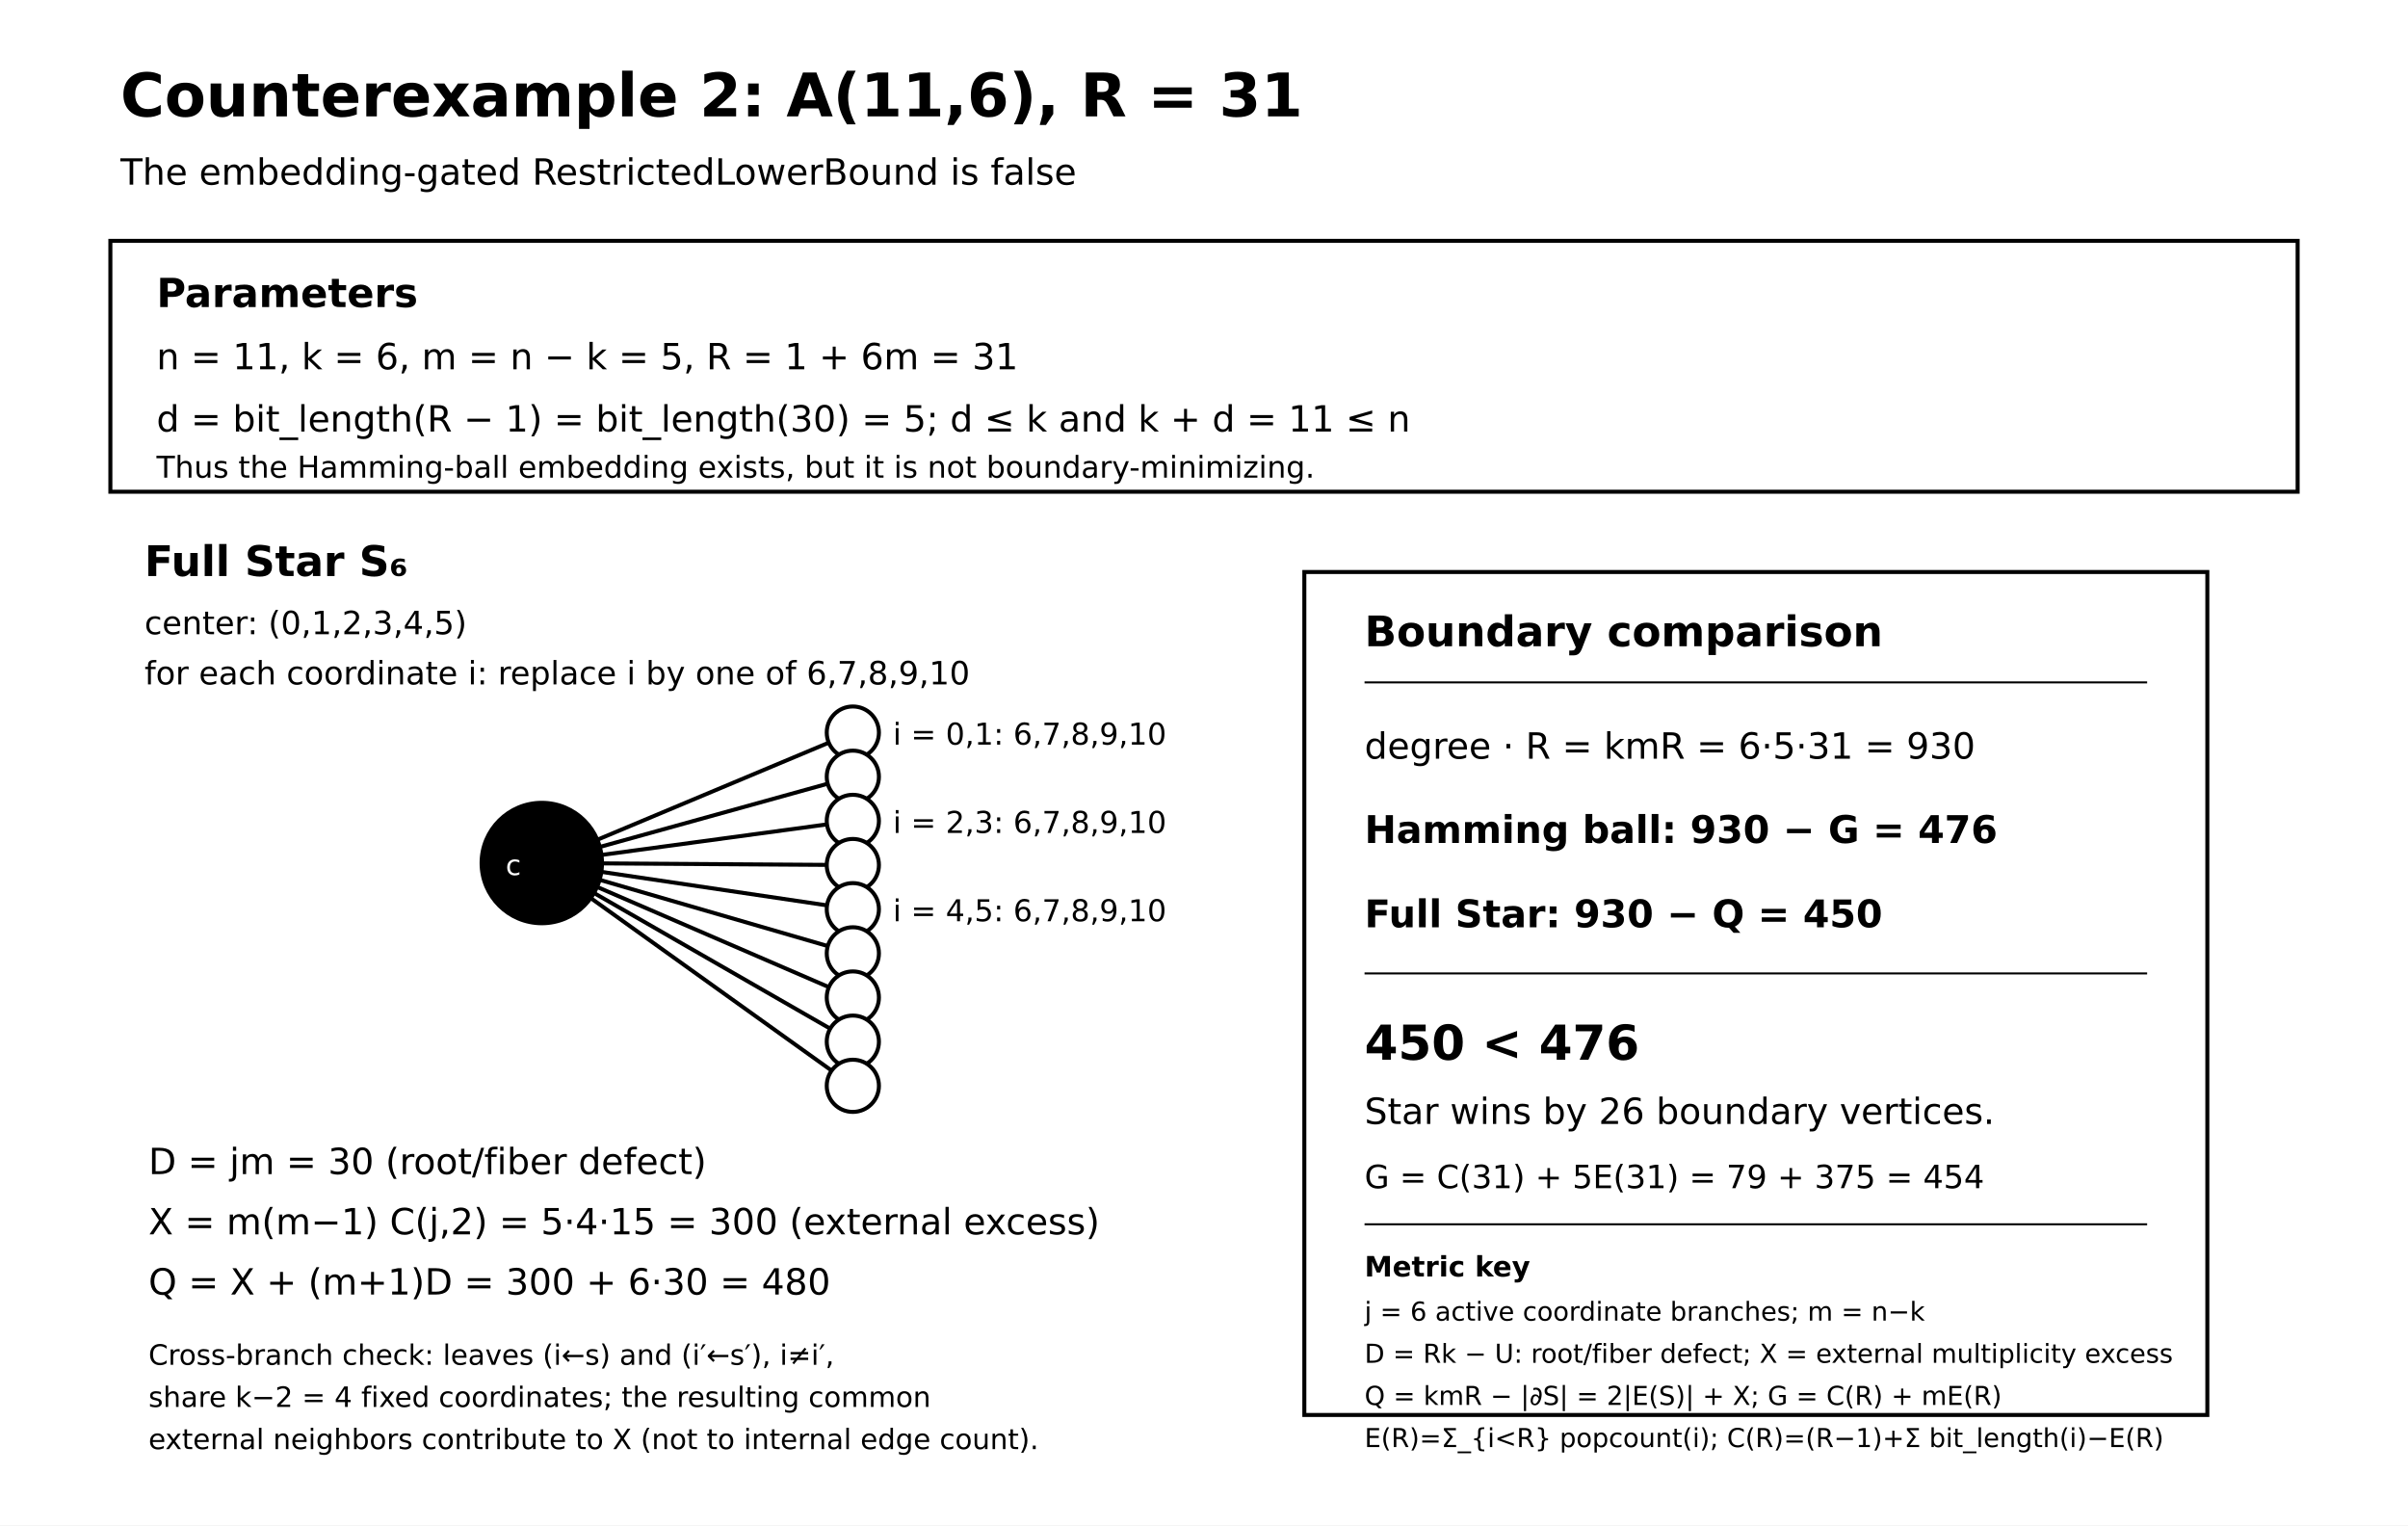
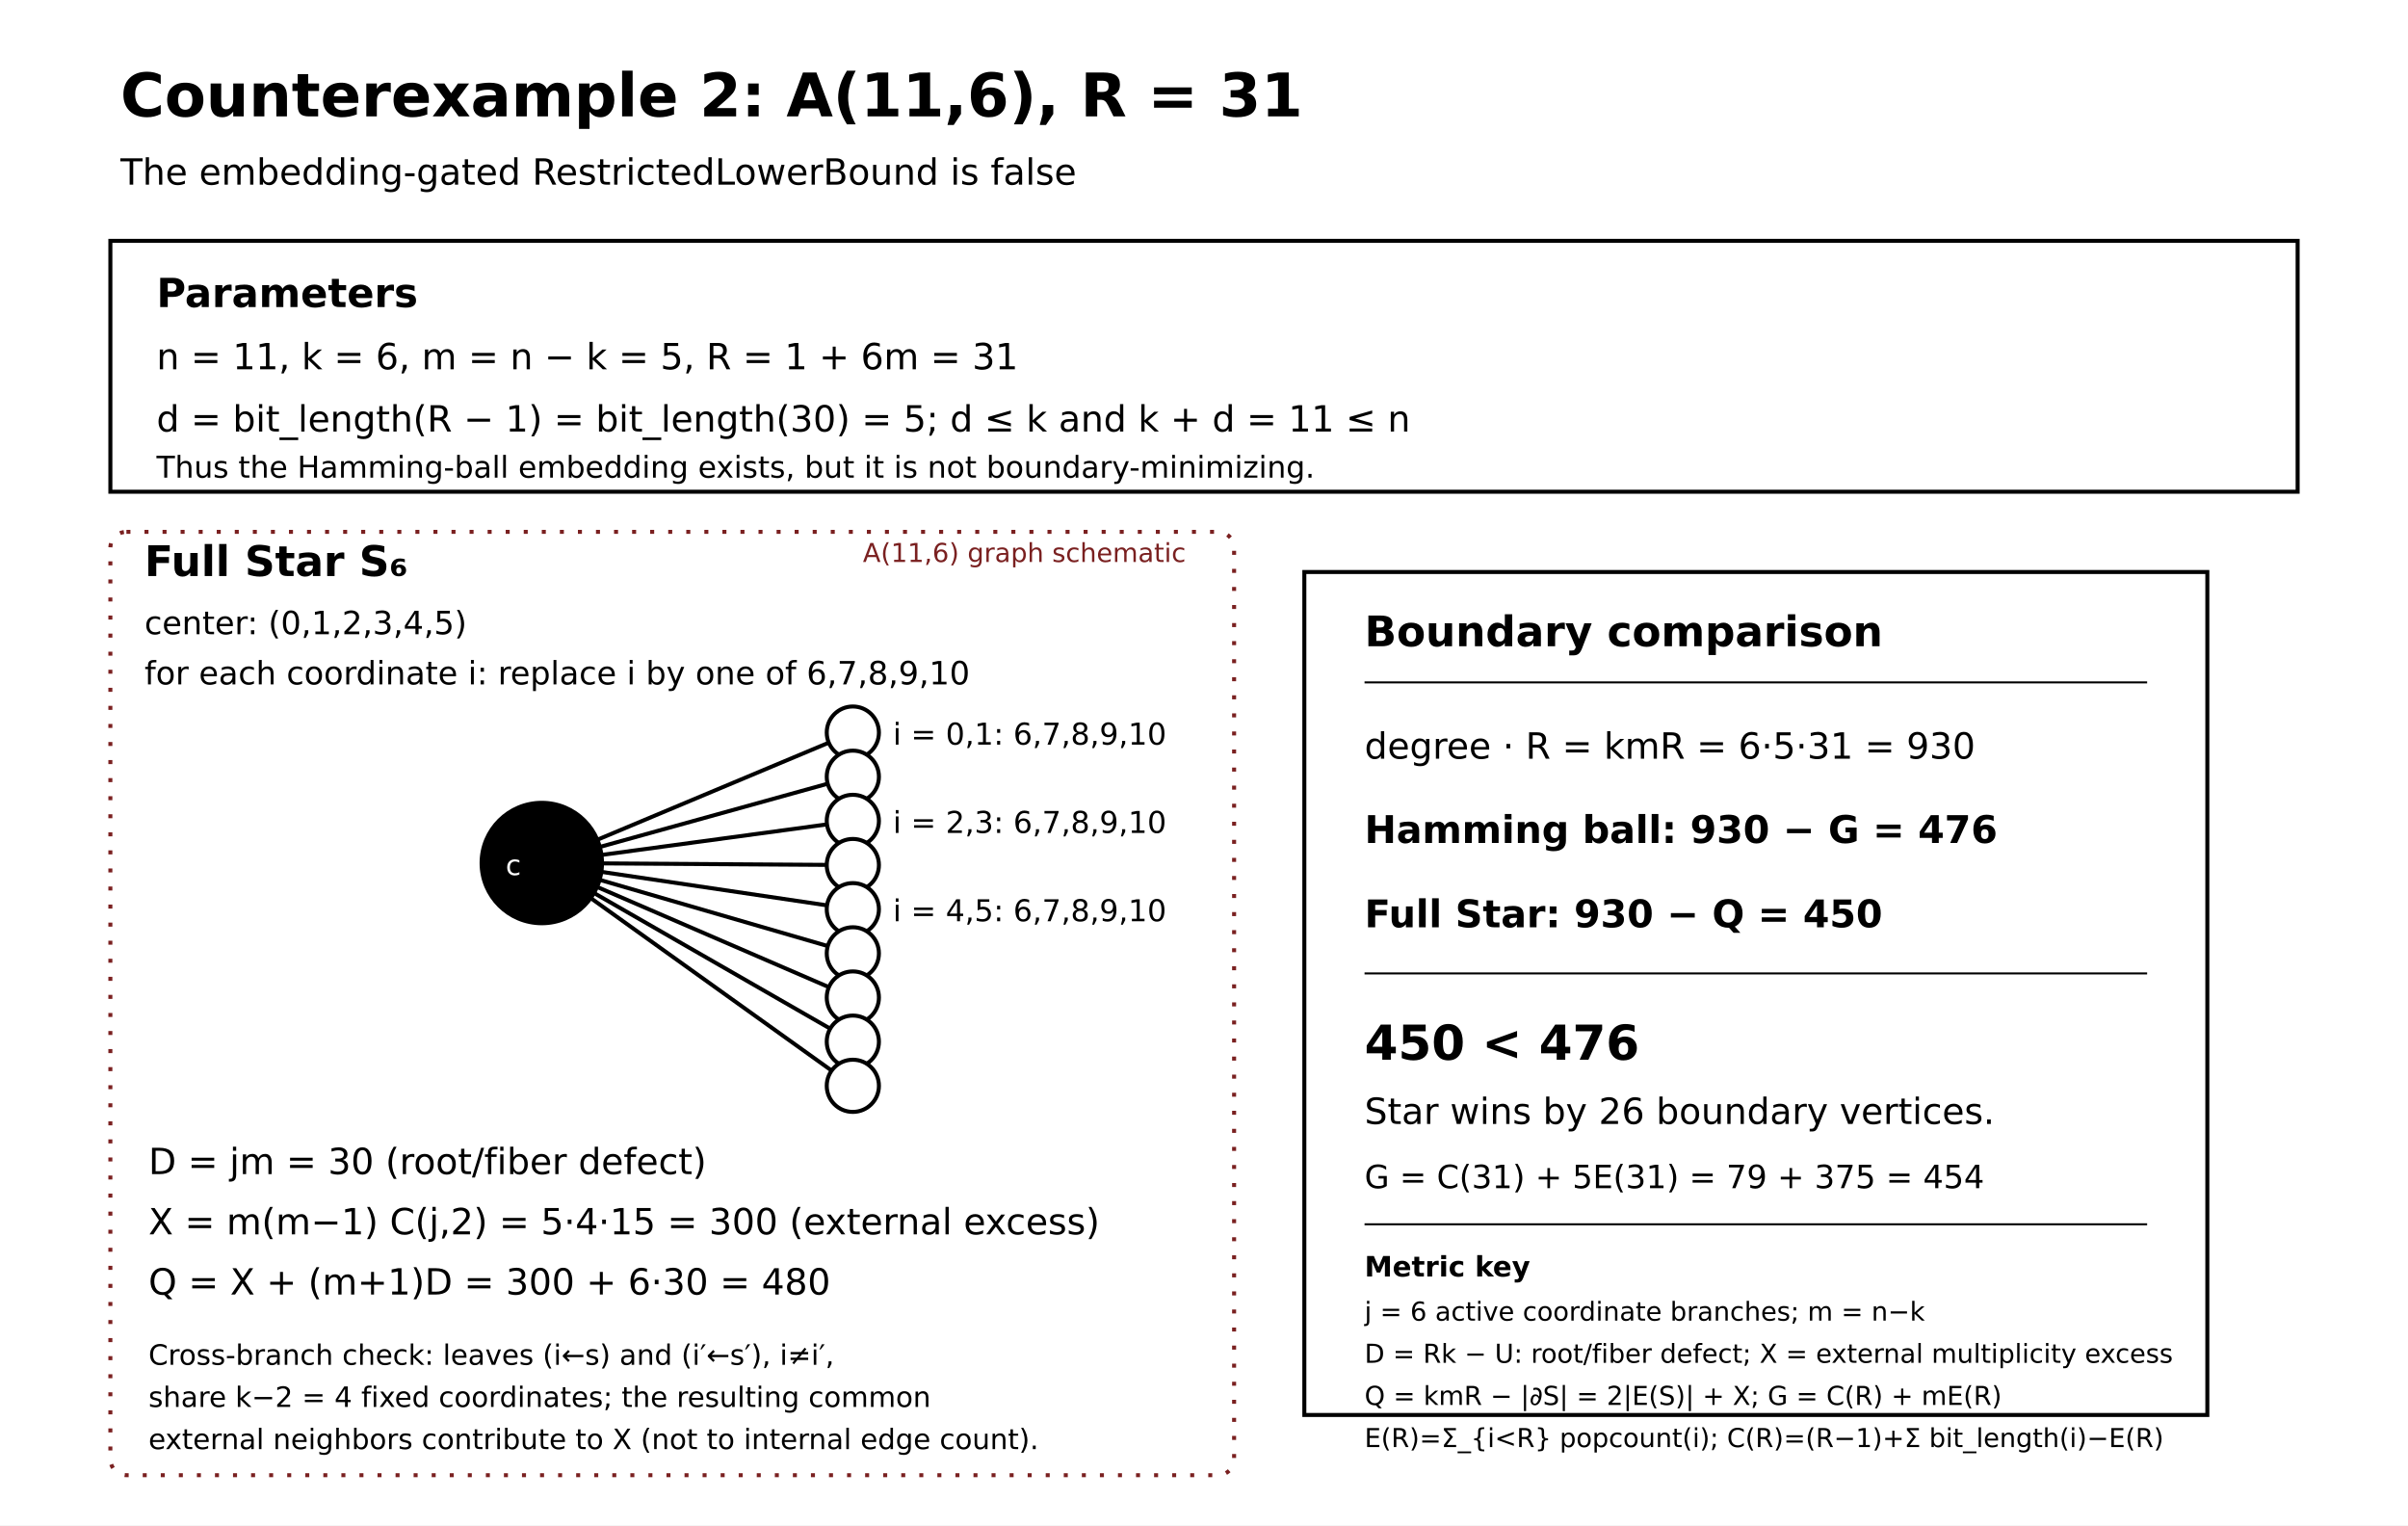
<svg xmlns="http://www.w3.org/2000/svg" width="1200" height="760" viewBox="0 0 1200 760">
  <rect width="1200" height="760" fill="white" />
  <g fill="black" font-family="DejaVu Sans, Arial, sans-serif">
    <text x="60" y="58" font-size="30" font-weight="bold">Counterexample 2: A(11,6), R = 31</text>
    <text x="60" y="92" font-size="18">The embedding-gated RestrictedLowerBound is false</text>
    <rect x="55" y="120" width="1090" height="125" fill="none" stroke="black" stroke-width="2" />
    <text x="78" y="153" font-size="20" font-weight="bold">Parameters</text>
    <text x="78" y="184" font-size="18">n = 11,  k = 6,  m = n − k = 5,  R = 1 + 6m = 31</text>
    <text x="78" y="215" font-size="18">d = bit_length(R − 1) = bit_length(30) = 5;  d ≤ k and k + d = 11 ≤ n</text>
    <text x="78" y="238" font-size="15">Thus the Hamming-ball embedding exists, but it is not boundary-minimizing.</text>
    <text x="72" y="287" font-size="21" font-weight="bold">Full Star S₆</text>
+     <rect x="55" y="265" width="560" height="470" rx="8" fill="none" stroke="#7a2020" stroke-width="2" stroke-dasharray="2 7" />
+     <text x="430" y="280" font-size="13" fill="#7a2020">A(11,6) graph schematic</text>
    <text x="72" y="316" font-size="16">center: (0,1,2,3,4,5)</text>
    <text x="72" y="341" font-size="16">for each coordinate i: replace i by one of 6,7,8,9,10</text>
    <g stroke="black" stroke-width="2" fill="white">
      <line x1="270" y1="430" x2="425" y2="365" />
      <line x1="270" y1="430" x2="425" y2="387" />
      <line x1="270" y1="430" x2="425" y2="409" />
      <line x1="270" y1="430" x2="425" y2="431" />
      <line x1="270" y1="430" x2="425" y2="453" />
      <line x1="270" y1="430" x2="425" y2="475" />
      <line x1="270" y1="430" x2="425" y2="497" />
      <line x1="270" y1="430" x2="425" y2="519" />
      <line x1="270" y1="430" x2="425" y2="541" />
      <circle cx="270" cy="430" r="30" fill="black" />
      <circle cx="425" cy="365" r="13" />
      <circle cx="425" cy="387" r="13" />
      <circle cx="425" cy="409" r="13" />
      <circle cx="425" cy="431" r="13" />
      <circle cx="425" cy="453" r="13" />
      <circle cx="425" cy="475" r="13" />
      <circle cx="425" cy="497" r="13" />
      <circle cx="425" cy="519" r="13" />
      <circle cx="425" cy="541" r="13" />
    </g>
    <text x="252" y="436" font-size="14" fill="white">c</text>
    <text x="445" y="371" font-size="15">i = 0,1: 6,7,8,9,10</text>
    <text x="445" y="415" font-size="15">i = 2,3: 6,7,8,9,10</text>
    <text x="445" y="459" font-size="15">i = 4,5: 6,7,8,9,10</text>
    <text x="74" y="585" font-size="18">D = jm = 30  (root/fiber defect)</text>
    <text x="74" y="615" font-size="18">X = m(m−1) C(j,2) = 5·4·15 = 300  (external excess)</text>
    <text x="74" y="645" font-size="18">Q = X + (m+1)D = 300 + 6·30 = 480</text>
    <text x="74" y="680" font-size="14">Cross-branch check: leaves (i←s) and (i′←s′), i≠i′,</text>
    <text x="74" y="701" font-size="14">share k−2 = 4 fixed coordinates; the resulting common</text>
    <text x="74" y="722" font-size="14">external neighbors contribute to X (not to internal edge count).</text>
    <rect x="650" y="285" width="450" height="420" fill="none" stroke="black" stroke-width="2" />
    <text x="680" y="322" font-size="21" font-weight="bold">Boundary comparison</text>
    <line x1="680" y1="340" x2="1070" y2="340" stroke="black" />
    <text x="680" y="378" font-size="18">degree · R = kmR = 6·5·31 = 930</text>
    <text x="680" y="420" font-size="19" font-weight="bold">Hamming ball: 930 − G = 476</text>
    <text x="680" y="462" font-size="19" font-weight="bold">Full Star:     930 − Q = 450</text>
    <line x1="680" y1="485" x2="1070" y2="485" stroke="black" />
    <text x="680" y="528" font-size="24" font-weight="bold">450 &lt; 476</text>
    <text x="680" y="560" font-size="18">Star wins by 26 boundary vertices.</text>
    <text x="680" y="592" font-size="16">G = C(31) + 5E(31) = 79 + 375 = 454</text>
    <line x1="680" y1="610" x2="1070" y2="610" stroke="black" />
    <text x="680" y="636" font-size="14" font-weight="bold">Metric key</text>
    <text x="680" y="658" font-size="13">j = 6 active coordinate branches; m = n−k</text>
    <text x="680" y="679" font-size="13">D = Rk − U: root/fiber defect; X = external multiplicity excess</text>
    <text x="680" y="700" font-size="13">Q = kmR − |∂S| = 2|E(S)| + X;  G = C(R) + mE(R)</text>
    <text x="680" y="721" font-size="13">E(R)=Σ_{i&lt;R} popcount(i);  C(R)=(R−1)+Σ bit_length(i)−E(R)</text>
  </g>
</svg>
